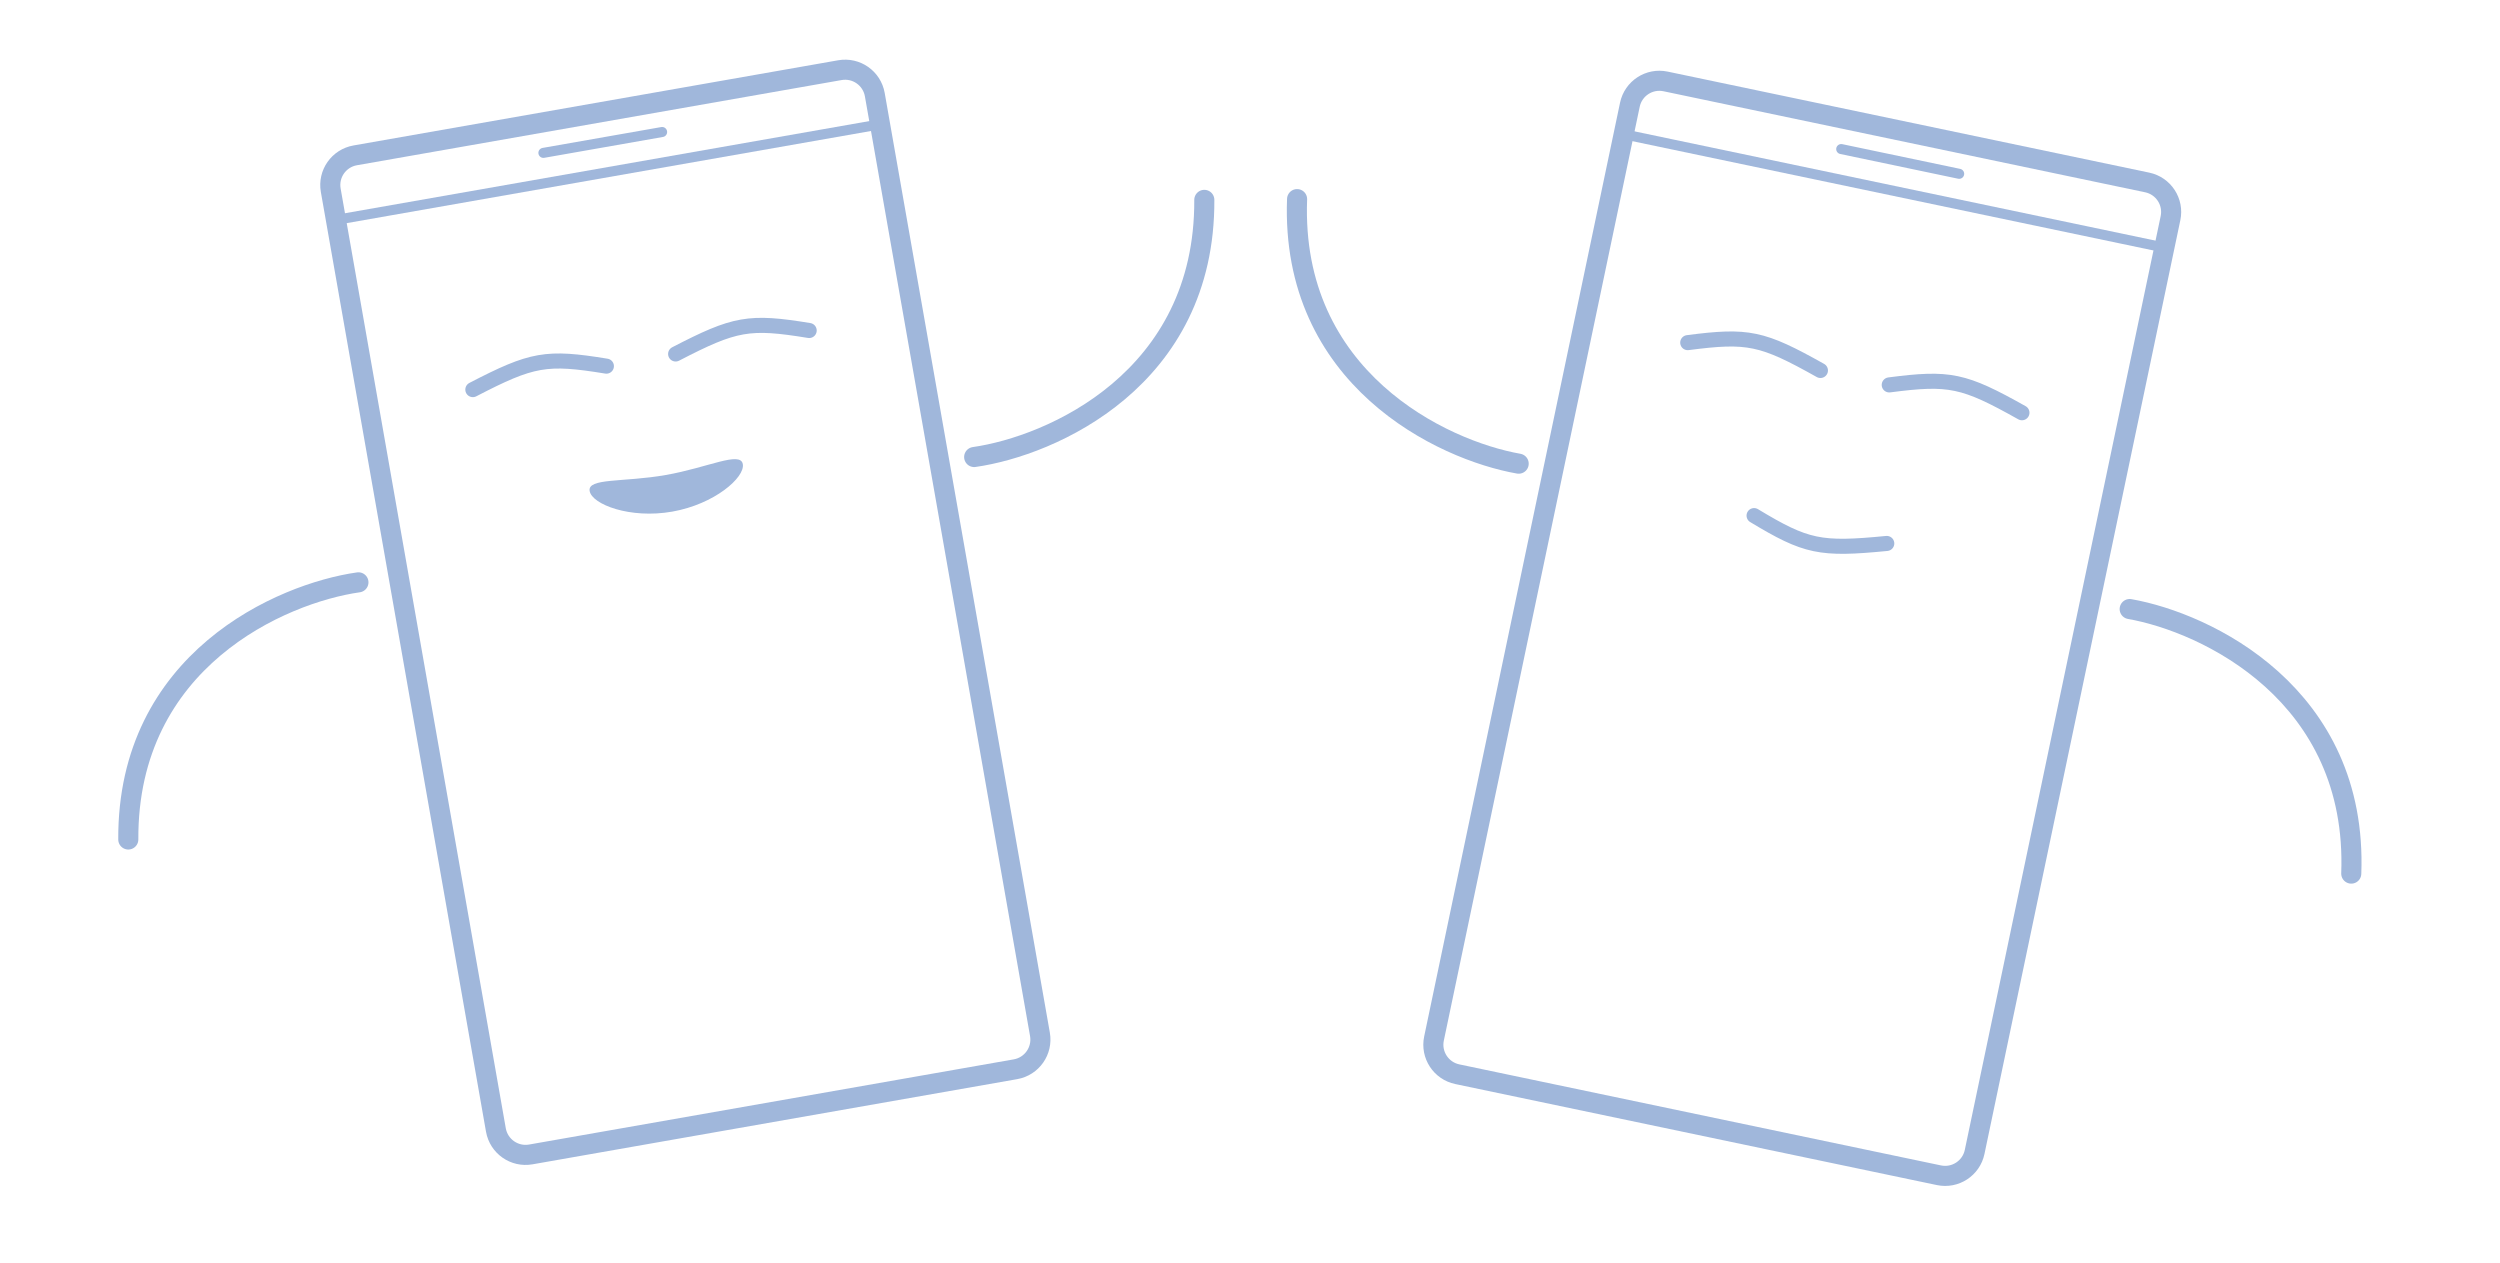
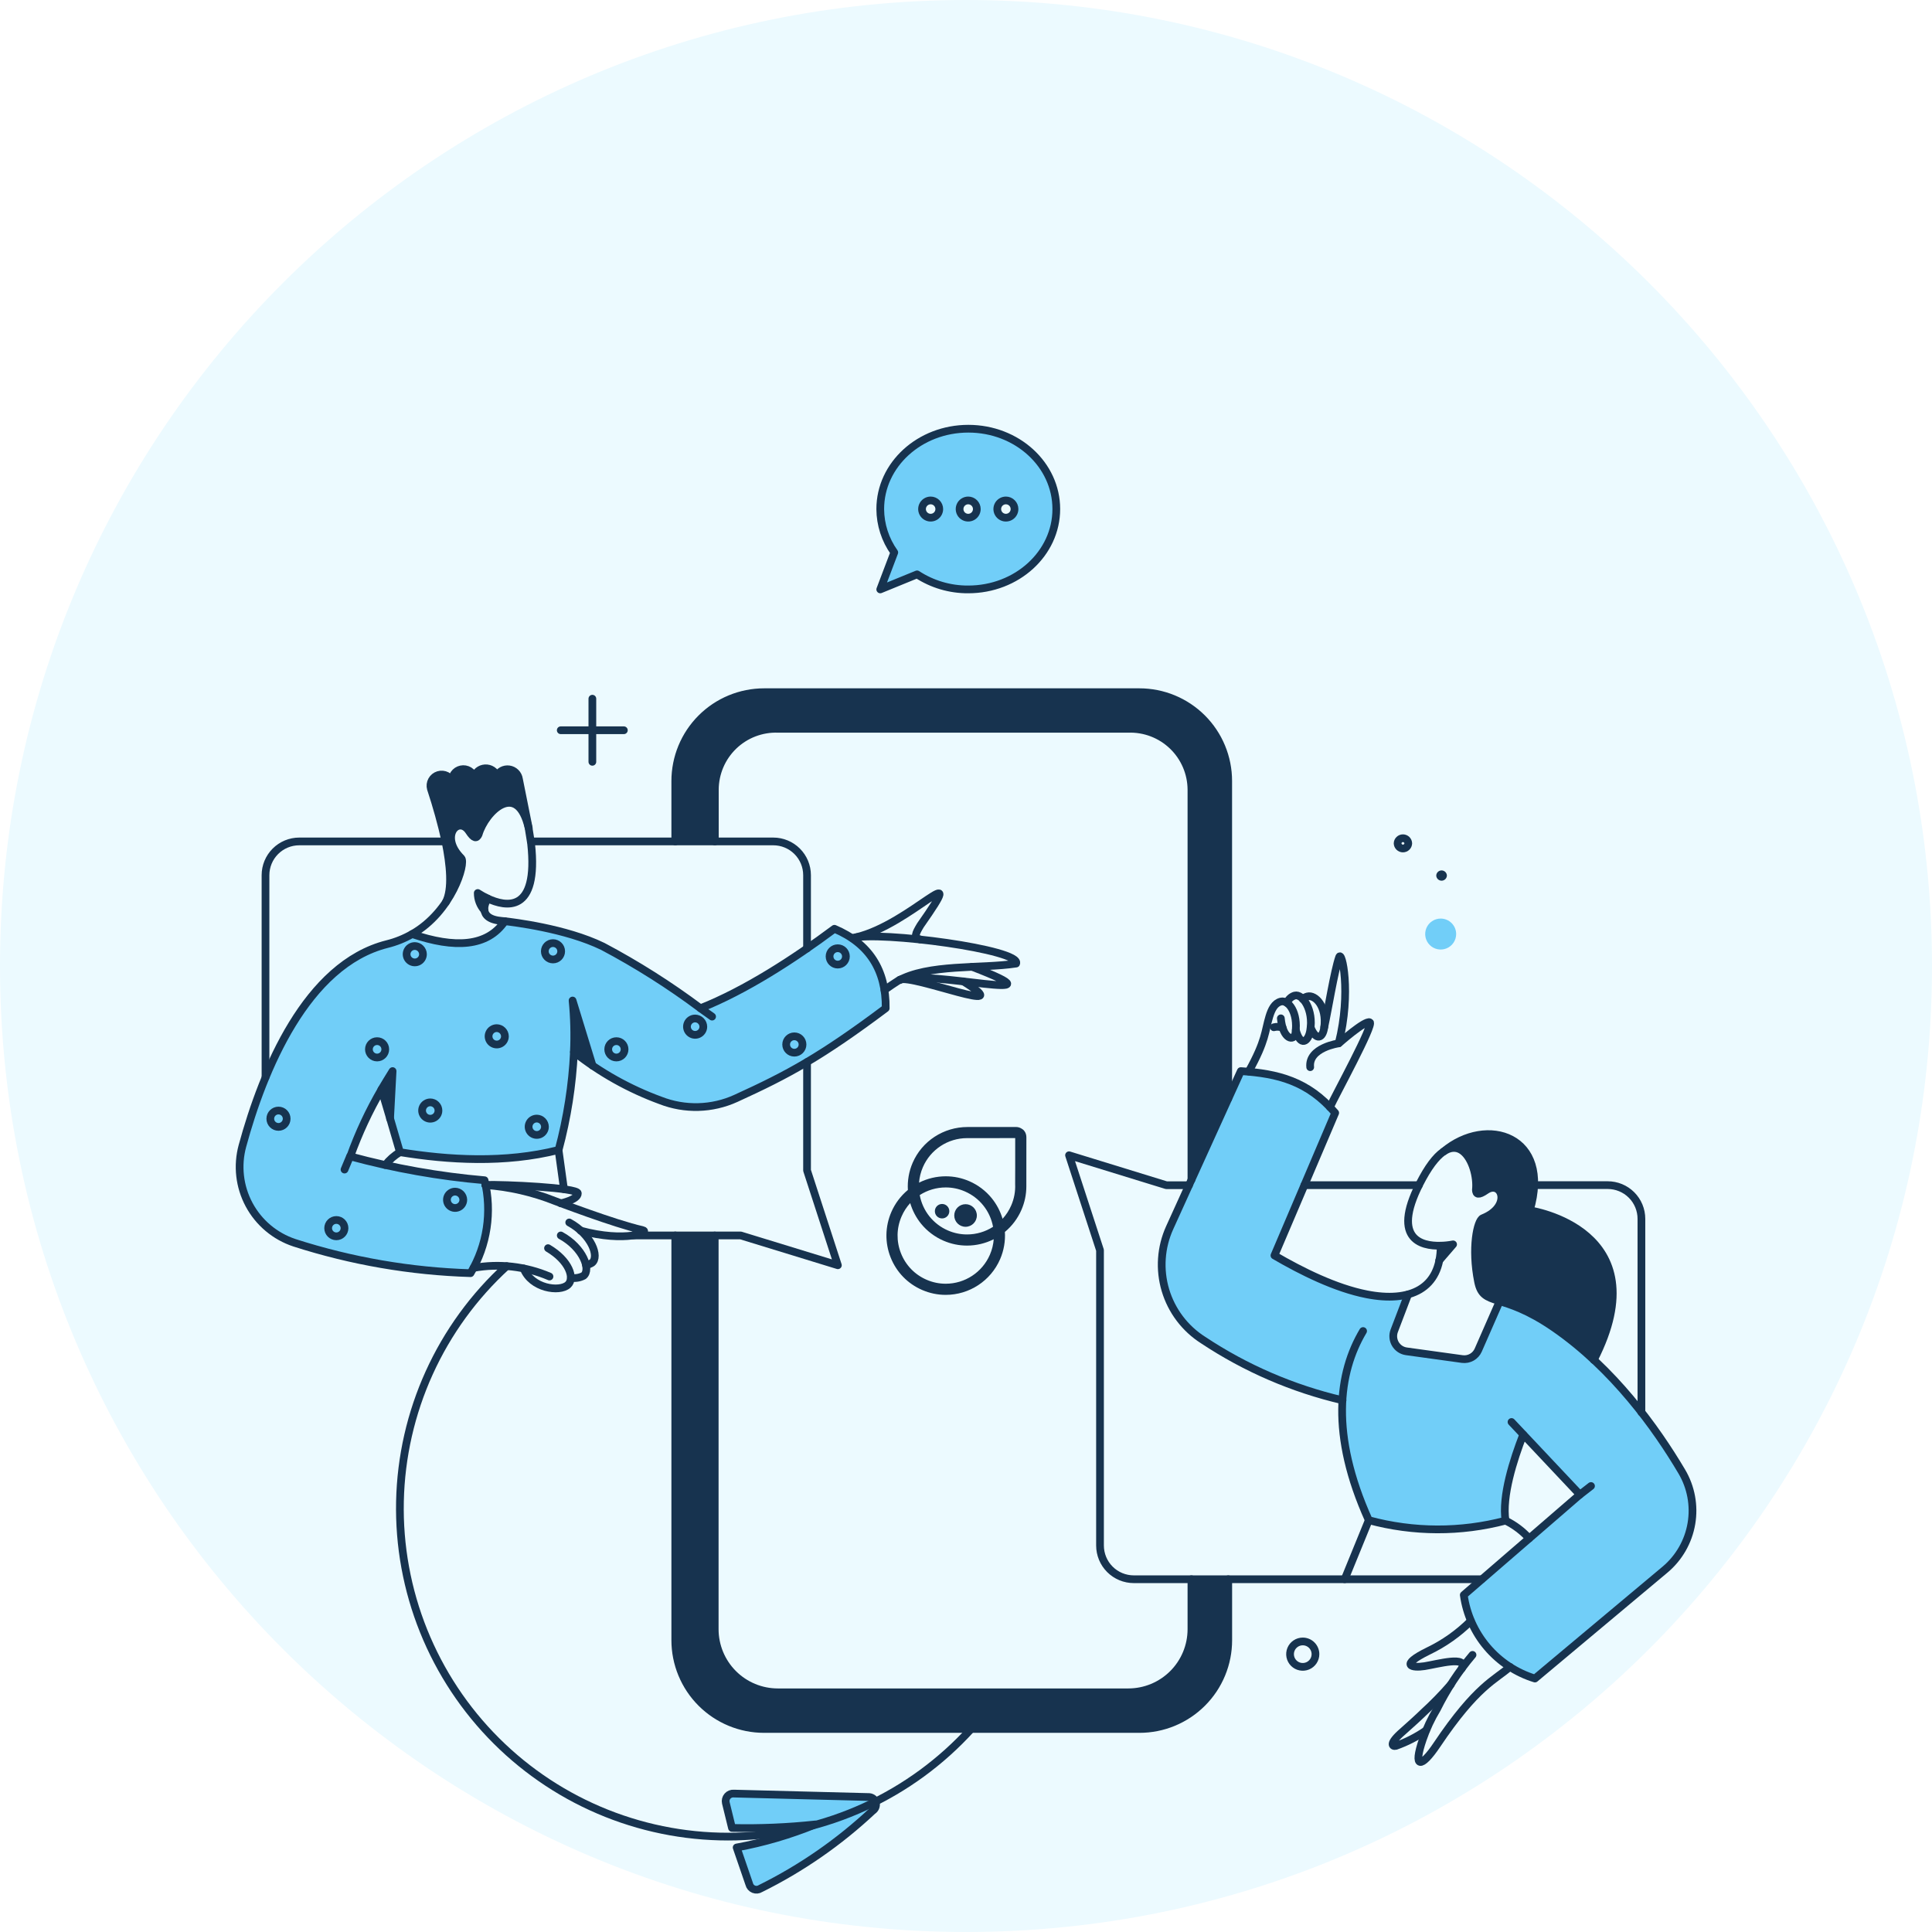
- <svg xmlns="http://www.w3.org/2000/svg" width="406" height="205" viewBox="0 0 406 205" fill="none">
-   <path d="M158.205 74.22C170.726 72.434 195.729 61.581 195.58 32.46" stroke="#A0B7DB" stroke-width="3.262" stroke-linecap="round" />
-   <rect x="52.865" y="26.076" width="89.709" height="164.738" rx="4.893" transform="rotate(-9.96779 52.8646 26.0761)" stroke="#A0B7DB" stroke-width="3.262" />
-   <line x1="53.755" y1="35.857" x2="142.913" y2="20.188" stroke="#A0B7DB" stroke-width="1.631" />
-   <line x1="88.25" y1="24.826" x2="107.527" y2="21.438" stroke="#A0B7DB" stroke-width="1.631" stroke-linecap="round" />
-   <path d="M76.79 63.273C86.456 58.262 88.706 57.867 98.478 59.462" stroke="#A0B7DB" stroke-width="2.447" stroke-linecap="round" />
-   <path d="M109.723 57.486C119.388 52.475 121.638 52.08 131.41 53.674" stroke="#A0B7DB" stroke-width="2.447" stroke-linecap="round" />
-   <path d="M120.633 75.374C121.012 77.532 116.036 81.882 109.168 83.089C102.299 84.296 96.138 81.903 95.759 79.745C95.38 77.587 101.254 78.348 108.122 77.141C114.991 75.934 120.254 73.216 120.633 75.374Z" fill="#A0B7DB" />
-   <path d="M58.209 94.572C45.689 96.358 20.685 107.211 20.835 136.332" stroke="#A0B7DB" stroke-width="3.262" stroke-linecap="round" />
-   <path d="M246.633 75.3C234.177 73.104 209.543 61.437 210.647 32.337" stroke="#A0B7DB" stroke-width="3.262" stroke-linecap="round" />
-   <path d="M345.86 98.91C358.315 101.106 382.95 112.773 381.845 141.873" stroke="#A0B7DB" stroke-width="3.262" stroke-linecap="round" />
-   <rect x="-1.931" y="1.261" width="89.709" height="164.738" rx="4.893" transform="matrix(-0.9787 -0.205296 -0.205296 0.9787 351.864 29.0054)" stroke="#A0B7DB" stroke-width="3.262" />
-   <line y1="-0.816" x2="90.524" y2="-0.816" transform="matrix(-0.9787 -0.205296 -0.205296 0.9787 352.117 41.1797)" stroke="#A0B7DB" stroke-width="1.631" />
-   <line x1="0.816" y1="-0.816" x2="20.388" y2="-0.816" transform="matrix(-0.9787 -0.205295 -0.205295 0.9787 318.8 29.1924)" stroke="#A0B7DB" stroke-width="1.631" stroke-linecap="round" />
-   <path d="M328.363 67.029C318.867 61.704 316.631 61.235 306.812 62.509" stroke="#A0B7DB" stroke-width="2.447" stroke-linecap="round" />
-   <path d="M306.411 88.256C295.576 89.316 293.34 88.847 284.861 83.735" stroke="#A0B7DB" stroke-width="2.447" stroke-linecap="round" />
-   <path d="M295.638 60.164C286.142 54.839 283.906 54.37 274.088 55.644" stroke="#A0B7DB" stroke-width="2.447" stroke-linecap="round" />
+ <svg xmlns="http://www.w3.org/2000/svg" width="300" height="300" viewBox="0 0 300 300" fill="none">
+   <path d="M300 150C300 232.843 232.843 300 150 300C67.157 300 0 232.843 0 150C0 67.157 67.157 0 150 0C232.843 0 300 67.157 300 150Z" fill="#ECFAFF" />
+   <path d="M260.98 228.548C254.988 218.426 244.055 205.13 232.713 202.096L229.537 209.673C229.329 210.14 228.977 210.527 228.532 210.776C228.085 211.026 227.571 211.125 227.064 211.057L218.376 209.832C218.025 209.782 217.69 209.654 217.395 209.457C217.1 209.26 216.855 209 216.673 208.695C216.493 208.391 216.383 208.049 216.352 207.696C216.32 207.344 216.369 206.988 216.493 206.656L218.376 201.075C212.335 202.608 203.289 198.102 197.89 194.95L207.328 172.837C205.517 170.739 203.264 169.068 200.73 167.946C198.196 166.824 195.444 166.278 192.674 166.349L181.626 190.646C180.245 193.691 180.01 197.134 180.965 200.338C181.919 203.543 183.999 206.296 186.821 208.091C193.453 212.419 200.77 215.595 208.462 217.483C208.322 223.913 209.722 230.283 212.545 236.062C219.496 237.943 226.817 237.967 233.779 236.13C233.354 232.026 235.184 226.764 236.661 222.905L245.327 232.092L227.297 247.677C227.894 253.74 232.72 258.901 238.323 260.653L258.382 243.752C260.541 241.933 261.987 239.408 262.462 236.625C262.937 233.842 262.413 230.981 260.98 228.548Z" fill="#71CEF8" />
+   <path d="M64 145.038C62.779 145.739 61.465 146.266 60.098 146.603C47.598 149.757 40.86 166.113 37.645 177.933C36.809 180.998 37.181 184.266 38.684 187.064C40.186 189.863 42.705 191.98 45.721 192.977C54.569 195.823 63.773 197.413 73.064 197.696C75.652 193.358 76.434 188.176 75.241 183.267C68.195 182.657 61.218 181.419 54.393 179.566C55.686 175.96 57.308 172.481 59.237 169.171C60.935 174.889 60.285 172.686 62.102 178.908C69.589 180.133 78.414 180.678 86.74 178.568C88.076 173.594 88.875 168.49 89.122 163.345C93.175 166.558 97.716 169.101 102.573 170.877C104.443 171.608 106.44 171.956 108.447 171.901C110.454 171.847 112.429 171.391 114.256 170.56C122.451 166.827 127.573 164.026 137.532 156.562C137.6 150.641 134.969 146.512 129.57 144.221C123.217 148.963 115.686 153.817 108.766 156.562C103.971 152.977 98.905 149.768 93.613 146.966C87.784 144.126 79.594 143.2 78.391 143.042C74.666 147.411 71.138 147.133 64 145.038Z" fill="#71CEF8" />
+   <path d="M70.67 185.034C70.418 185.034 70.173 185.108 69.964 185.248C69.755 185.388 69.592 185.586 69.496 185.819C69.4 186.05 69.375 186.306 69.424 186.553C69.473 186.799 69.594 187.026 69.771 187.202C69.949 187.38 70.175 187.501 70.422 187.551C70.668 187.6 70.924 187.575 71.156 187.478C71.388 187.382 71.586 187.219 71.726 187.01C71.865 186.801 71.94 186.555 71.94 186.305C71.935 185.969 71.799 185.649 71.562 185.411C71.325 185.175 71.005 185.039 70.67 185.034Z" fill="#71CEF8" />
+   <path d="M52.226 191.977C52.927 191.977 53.496 191.409 53.496 190.707C53.496 190.005 52.927 189.437 52.226 189.437C51.524 189.437 50.955 190.005 50.955 190.707C50.955 191.409 51.524 191.977 52.226 191.977Z" fill="#71CEF8" />
+   <path d="M43.242 174.985C43.944 174.985 44.513 174.416 44.513 173.715C44.513 173.013 43.944 172.444 43.242 172.444C42.541 172.444 41.972 173.013 41.972 173.715C41.972 174.416 42.541 174.985 43.242 174.985Z" fill="#71CEF8" />
+   <path d="M58.555 164.209C59.257 164.209 59.826 163.64 59.826 162.938C59.826 162.237 59.257 161.668 58.555 161.668C57.854 161.668 57.285 162.237 57.285 162.938C57.285 163.64 57.854 164.209 58.555 164.209Z" fill="#71CEF8" />
+   <path d="M64.408 146.899C64.157 146.899 63.911 146.974 63.703 147.113C63.494 147.253 63.331 147.452 63.235 147.684C63.138 147.916 63.113 148.171 63.162 148.418C63.211 148.664 63.332 148.89 63.51 149.068C63.688 149.246 63.914 149.367 64.16 149.416C64.407 149.465 64.662 149.44 64.895 149.344C65.127 149.247 65.325 149.085 65.465 148.876C65.604 148.667 65.679 148.421 65.679 148.17C65.674 147.835 65.538 147.514 65.301 147.277C65.064 147.04 64.744 146.905 64.408 146.899Z" fill="#71CEF8" />
+   <path d="M77.135 159.649C76.883 159.649 76.638 159.723 76.429 159.863C76.22 160.003 76.057 160.201 75.961 160.433C75.865 160.665 75.84 160.921 75.889 161.167C75.938 161.414 76.059 161.64 76.236 161.818C76.414 161.995 76.64 162.116 76.887 162.165C77.133 162.214 77.389 162.189 77.621 162.093C77.853 161.997 78.051 161.834 78.191 161.625C78.331 161.416 78.405 161.171 78.405 160.919C78.4 160.584 78.264 160.264 78.027 160.027C77.79 159.79 77.47 159.654 77.135 159.649Z" fill="#71CEF8" />
+   <path d="M66.813 171.174C66.561 171.174 66.316 171.249 66.107 171.388C65.898 171.528 65.735 171.726 65.639 171.959C65.543 172.191 65.518 172.446 65.567 172.693C65.616 172.939 65.737 173.165 65.914 173.343C66.092 173.521 66.318 173.642 66.565 173.691C66.811 173.74 67.067 173.715 67.299 173.618C67.531 173.522 67.729 173.359 67.869 173.151C68.009 172.942 68.083 172.696 68.083 172.445C68.083 172.278 68.051 172.112 67.987 171.958C67.923 171.804 67.83 171.664 67.712 171.546C67.594 171.428 67.454 171.334 67.299 171.27C67.145 171.207 66.98 171.174 66.813 171.174Z" fill="#71CEF8" />
+   <path d="M95.714 164.209C96.415 164.209 96.984 163.64 96.984 162.938C96.984 162.237 96.415 161.668 95.714 161.668C95.012 161.668 94.443 162.237 94.443 162.938C94.443 163.64 95.012 164.209 95.714 164.209Z" fill="#71CEF8" />
+   <path d="M107.941 158.149C107.69 158.149 107.444 158.224 107.236 158.363C107.027 158.503 106.864 158.702 106.768 158.934C106.671 159.166 106.646 159.421 106.695 159.668C106.744 159.914 106.865 160.14 107.043 160.318C107.221 160.496 107.447 160.617 107.693 160.666C107.94 160.715 108.195 160.69 108.428 160.594C108.66 160.497 108.858 160.335 108.998 160.126C109.137 159.917 109.212 159.671 109.212 159.42C109.206 159.085 109.071 158.764 108.834 158.527C108.597 158.29 108.277 158.155 107.941 158.149Z" fill="#71CEF8" />
+   <path d="M123.345 163.461C124.047 163.461 124.616 162.892 124.616 162.191C124.616 161.489 124.047 160.92 123.345 160.92C122.644 160.92 122.075 161.489 122.075 162.191C122.075 162.892 122.644 163.461 123.345 163.461Z" fill="#71CEF8" />
+   <path d="M130.083 149.782C130.785 149.782 131.354 149.213 131.354 148.512C131.354 147.81 130.785 147.241 130.083 147.241C129.381 147.241 128.813 147.81 128.813 148.512C128.813 149.213 129.381 149.782 130.083 149.782Z" fill="#71CEF8" />
+   <path d="M83.351 173.691C83.1 173.691 82.854 173.766 82.645 173.905C82.436 174.045 82.273 174.244 82.177 174.476C82.081 174.708 82.056 174.963 82.105 175.21C82.154 175.456 82.275 175.682 82.453 175.86C82.63 176.038 82.857 176.159 83.103 176.208C83.35 176.257 83.605 176.232 83.837 176.136C84.069 176.039 84.268 175.877 84.407 175.668C84.547 175.459 84.621 175.213 84.621 174.962C84.616 174.627 84.481 174.306 84.243 174.069C84.006 173.832 83.686 173.697 83.351 173.691Z" fill="#71CEF8" />
+   <path d="M85.869 148.987C86.571 148.987 87.139 148.418 87.139 147.716C87.139 147.015 86.571 146.446 85.869 146.446C85.167 146.446 84.599 147.015 84.599 147.716C84.599 148.418 85.167 148.987 85.869 148.987Z" fill="#71CEF8" />
+   <path fill-rule="evenodd" clip-rule="evenodd" d="M136.685 91.524L138.862 85.785C137.458 83.818 136.697 81.464 136.685 79.047C136.685 72.151 142.81 66.57 150.364 66.57C157.919 66.57 164.021 72.151 164.021 79.047C164.021 85.944 157.896 91.524 150.342 91.524C147.523 91.54 144.762 90.727 142.401 89.188L136.685 91.524ZM145.624 79.79C145.771 79.57 145.85 79.312 145.85 79.047C145.849 78.692 145.707 78.351 145.456 78.1C145.204 77.849 144.863 77.708 144.508 77.709C144.243 77.709 143.985 77.788 143.765 77.936C143.545 78.083 143.374 78.293 143.274 78.537C143.173 78.782 143.147 79.051 143.199 79.31C143.251 79.57 143.379 79.808 143.566 79.995C143.753 80.182 143.992 80.309 144.251 80.36C144.511 80.412 144.78 80.385 145.024 80.283C145.269 80.182 145.477 80.01 145.624 79.79ZM151.68 79.047C151.68 79.312 151.601 79.571 151.454 79.791C151.307 80.011 151.099 80.182 150.854 80.284C150.609 80.385 150.34 80.412 150.08 80.36C149.821 80.308 149.582 80.181 149.395 79.994C149.208 79.806 149.08 79.568 149.029 79.308C148.977 79.049 149.004 78.78 149.105 78.535C149.206 78.29 149.378 78.081 149.598 77.934C149.818 77.787 150.076 77.709 150.342 77.709C150.696 77.709 151.036 77.85 151.287 78.101C151.538 78.352 151.679 78.692 151.68 79.047ZM157.307 79.791C157.454 79.571 157.533 79.312 157.533 79.047C157.532 78.692 157.391 78.352 157.14 78.101C156.889 77.85 156.549 77.709 156.195 77.709C155.929 77.709 155.672 77.787 155.451 77.934C155.231 78.081 155.059 78.29 154.958 78.535C154.856 78.78 154.83 79.049 154.882 79.308C154.934 79.568 155.061 79.806 155.248 79.994C155.435 80.181 155.674 80.308 155.933 80.36C156.193 80.412 156.462 80.385 156.707 80.284C156.952 80.182 157.16 80.011 157.307 79.791Z" fill="#71CEF8" />
+   <path d="M226.112 145.039C226.112 145.515 225.971 145.98 225.707 146.375C225.442 146.77 225.067 147.079 224.627 147.261C224.188 147.443 223.704 147.49 223.238 147.398C222.771 147.305 222.343 147.076 222.007 146.739C221.67 146.403 221.441 145.975 221.349 145.508C221.256 145.042 221.303 144.558 221.485 144.119C221.667 143.679 221.976 143.304 222.371 143.04C222.766 142.775 223.232 142.634 223.707 142.634C224.344 142.635 224.956 142.888 225.407 143.339C225.857 143.79 226.112 144.401 226.112 145.039Z" fill="#71CEF8" />
+   <path d="M134.983 279.045L113.953 278.506C113.769 278.489 113.583 278.516 113.411 278.586C113.239 278.655 113.086 278.765 112.964 278.905C112.842 279.044 112.755 279.21 112.711 279.39C112.666 279.57 112.664 279.758 112.706 279.939L113.661 283.841C117.986 283.941 122.313 283.759 126.614 283.296C122.673 284.909 118.575 286.109 114.387 286.878L116.338 292.55C116.38 292.729 116.465 292.896 116.585 293.036C116.705 293.176 116.858 293.285 117.029 293.354C117.2 293.422 117.385 293.45 117.569 293.432C117.753 293.414 117.93 293.353 118.085 293.253C124.446 290.105 130.308 286.039 135.485 281.184C135.691 281.056 135.851 280.866 135.944 280.642C136.036 280.419 136.056 280.171 136.001 279.935C135.946 279.699 135.818 279.486 135.635 279.326C135.453 279.167 135.225 279.068 134.983 279.045Z" fill="#71CEF8" />
+   <path d="M176.929 107.495H118.672C116.86 107.494 115.066 107.851 113.392 108.544C111.718 109.237 110.197 110.253 108.916 111.534C107.635 112.815 106.62 114.336 105.927 116.01C105.234 117.684 104.878 119.478 104.879 121.289V130.658H111.001V122.627C111.008 121.358 111.269 120.104 111.769 118.939C112.269 117.773 112.997 116.72 113.911 115.84C114.825 114.961 115.906 114.274 117.09 113.819C118.274 113.365 119.537 113.152 120.804 113.194H175.205C176.472 113.154 177.734 113.368 178.917 113.823C180.101 114.278 181.18 114.966 182.093 115.845C183.007 116.724 183.735 117.777 184.235 118.941C184.735 120.106 184.997 121.359 185.006 122.627V183.198L190.722 170.63V121.289C190.724 119.478 190.367 117.684 189.674 116.01C188.982 114.336 187.966 112.815 186.684 111.534C185.403 110.253 183.882 109.237 182.209 108.544C180.535 107.851 178.741 107.495 176.929 107.495Z" fill="#17334F" />
+   <path d="M184.984 245.22V252.981C184.983 255.58 183.951 258.072 182.113 259.91C180.275 261.748 177.783 262.78 175.184 262.781H120.782C118.183 262.78 115.69 261.748 113.852 259.91C112.015 258.072 110.982 255.58 110.981 252.981V191.848H104.856V254.687C104.856 256.498 105.212 258.292 105.906 259.965C106.599 261.639 107.615 263.159 108.896 264.439C110.177 265.72 111.697 266.735 113.371 267.427C115.044 268.12 116.838 268.477 118.649 268.475H176.929C178.741 268.477 180.535 268.12 182.209 267.427C183.882 266.735 185.403 265.719 186.684 264.437C187.966 263.156 188.982 261.635 189.674 259.962C190.367 258.288 190.724 256.494 190.722 254.682V245.222L184.984 245.22Z" fill="#17334F" />
+   <path d="M225.635 193.225L223.48 195.743C223.64 194.99 223.715 194.222 223.707 193.452C224.355 193.428 225 193.352 225.635 193.225Z" fill="#17334F" />
+   <path d="M75.229 141.364C74.555 140.627 74.182 139.664 74.186 138.665C74.681 138.986 75.198 139.273 75.733 139.523C75.378 140.069 75.202 140.713 75.229 141.364Z" fill="#17334F" />
+   <path d="M60.96 166.321L60.569 173.694L59.231 169.111C59.734 168.249 60.302 167.345 60.96 166.321Z" fill="#17334F" />
+   <path d="M89.113 163.349C89.239 160.686 89.17 158.017 88.909 155.363L92.013 165.481C91.087 164.846 90.111 164.143 89.113 163.349Z" fill="#17334F" />
+   <path d="M80.628 121.018C80.591 120.635 80.428 120.275 80.163 119.996C79.898 119.716 79.548 119.533 79.167 119.476C78.786 119.419 78.398 119.49 78.062 119.679C77.727 119.868 77.464 120.164 77.316 120.519H77.089C76.973 120.15 76.737 119.831 76.418 119.612C76.1 119.393 75.717 119.286 75.331 119.31C74.945 119.333 74.579 119.485 74.289 119.741C73.999 119.996 73.803 120.342 73.732 120.722H73.641C73.529 120.289 73.255 119.917 72.875 119.682C72.495 119.448 72.039 119.369 71.603 119.463C71.166 119.556 70.783 119.815 70.532 120.185C70.282 120.555 70.185 121.008 70.261 121.448C70.134 121.056 69.872 120.723 69.521 120.508C69.171 120.292 68.755 120.208 68.349 120.271C67.942 120.333 67.571 120.539 67.302 120.85C67.033 121.161 66.884 121.558 66.881 121.969C66.879 122.138 66.902 122.306 66.949 122.469C67.842 125.159 68.599 127.892 69.217 130.658C69.966 134.288 70.352 138.19 69.217 140.21C71.463 136.921 72.03 133.609 71.667 133.246C68.174 129.799 71.259 126.576 72.87 129.049C73.641 130.228 74.095 130.228 74.344 129.549C75.388 126.009 80.356 121.11 82.105 128.572L80.628 121.018Z" fill="#17334F" />
+   <path d="M224.675 135.956C224.667 136.17 224.576 136.373 224.422 136.521C224.268 136.67 224.061 136.753 223.848 136.753C223.633 136.753 223.426 136.67 223.272 136.521C223.118 136.373 223.027 136.17 223.019 135.956C223.027 135.742 223.118 135.539 223.272 135.39C223.426 135.242 223.633 135.159 223.848 135.159C224.061 135.159 224.268 135.242 224.422 135.39C224.576 135.539 224.667 135.742 224.675 135.956Z" fill="#17334F" />
+   <path d="M237.568 187.939C237.958 186.665 238.188 185.345 238.249 184.014C238.521 175.775 230.15 173.873 224.297 178.706C227.495 176.664 229.333 181.655 229.015 184.717C229.015 185.257 229.199 185.761 230.581 184.837C233.008 183.158 234.619 187.31 230.082 189.17C229.219 189.51 228.291 193.775 229.356 199.038C229.764 201.124 230.739 201.426 232.713 202.055C238.141 203.639 243.564 207.462 247.482 211.175C257.849 190.888 237.545 187.939 237.568 187.939Z" fill="#17334F" />
+   <path d="M218.675 130.956C218.667 131.17 218.576 131.373 218.422 131.521C218.268 131.67 218.061 131.753 217.848 131.753C217.633 131.753 217.426 131.67 217.272 131.521C217.118 131.373 217.027 131.17 217.019 130.956C217.027 130.742 217.118 130.539 217.272 130.39C217.426 130.242 217.633 130.159 217.848 130.159C218.061 130.159 218.268 130.242 218.422 130.39C218.576 130.539 218.667 130.742 218.675 130.956Z" stroke="#17334F" stroke-width="1.2" />
+   <path d="M212.545 236.055L208.802 245.22" stroke="#17334F" stroke-width="1.2" stroke-linecap="round" stroke-linejoin="round" />
+   <path d="M111.001 130.658V122.605C111.007 121.337 111.268 120.082 111.767 118.916C112.267 117.749 112.995 116.695 113.909 115.815C114.823 114.935 115.904 114.247 117.088 113.792C118.273 113.338 119.536 113.125 120.804 113.167H175.205C176.472 113.127 177.735 113.341 178.919 113.797C180.102 114.252 181.182 114.94 182.096 115.82C183.009 116.699 183.736 117.753 184.237 118.918C184.737 120.084 184.998 121.337 185.006 122.605V183.199" stroke="#17334F" stroke-width="1.2" stroke-linecap="round" stroke-linejoin="round" />
+   <path d="M190.715 170.606V121.265C190.714 119.454 190.357 117.66 189.663 115.987C188.968 114.313 187.951 112.793 186.67 111.514C185.388 110.234 183.865 109.219 182.191 108.527C180.517 107.836 178.723 107.481 176.911 107.483H118.649C116.837 107.483 115.042 107.841 113.368 108.535C111.694 109.229 110.174 110.246 108.893 111.528C107.612 112.81 106.596 114.332 105.903 116.006C105.211 117.681 104.855 119.476 104.856 121.288V130.656" stroke="#17334F" stroke-width="1.2" stroke-linecap="round" stroke-linejoin="round" />
+   <path fill-rule="evenodd" clip-rule="evenodd" d="M158.904 175.448C158.829 175.381 158.384 175 157.785 175C157.343 175 151.917 175.002 150.545 175.002L150.232 175.002C146.518 175.002 143.176 177.181 141.717 180.553C141.142 181.882 140.887 183.338 140.976 184.775C139.867 185.694 138.98 186.877 138.405 188.206C137.429 190.462 137.389 192.964 138.294 195.249C139.199 197.535 140.94 199.332 143.197 200.308C144.361 200.812 145.589 201.067 146.848 201.067C150.522 201.067 153.84 198.888 155.299 195.517C155.874 194.187 156.129 192.731 156.04 191.294C157.148 190.375 158.035 189.193 158.611 187.863C159.111 186.708 159.366 185.489 159.37 184.24L159.37 183.768L159.37 183.743C159.372 182.129 159.376 177.115 159.376 176.605C159.376 175.893 158.983 175.517 158.904 175.448ZM154.306 192.427C154.244 193.252 154.045 194.058 153.711 194.83C152.526 197.568 149.832 199.337 146.848 199.337C145.827 199.337 144.829 199.13 143.884 198.721C142.051 197.928 140.638 196.469 139.903 194.613C139.168 192.756 139.2 190.725 139.993 188.893C140.326 188.122 140.777 187.425 141.337 186.814C141.684 187.984 142.264 189.086 143.032 190.029C143.956 191.162 145.158 192.071 146.508 192.655C147.672 193.159 148.9 193.414 150.158 193.414C151.598 193.414 153.02 193.074 154.306 192.427ZM150.159 191.684C149.138 191.684 148.141 191.477 147.195 191.068C144.896 190.072 143.271 188.028 142.815 185.571C144.025 184.795 145.418 184.385 146.856 184.385C147.878 184.385 148.875 184.593 149.82 185.002C152.12 185.997 153.745 188.042 154.201 190.498C152.99 191.275 151.598 191.684 150.159 191.684ZM142.709 183.643C142.771 182.817 142.971 182.011 143.304 181.24C144.489 178.502 147.183 176.727 150.168 176.727L150.222 176.726C150.261 176.726 150.302 176.726 150.338 176.727H150.608H151.317C151.317 176.727 152.15 176.727 152.633 176.727C157.463 176.72 157.64 176.721 157.64 176.721V178.307V181.222C157.64 182.143 157.64 183 157.631 183.861C157.685 185.003 157.481 186.119 157.023 187.176C156.689 187.948 156.238 188.645 155.678 189.255C155.332 188.086 154.752 186.984 153.983 186.041C153.06 184.907 151.858 183.999 150.507 183.414C149.343 182.911 148.115 182.655 146.857 182.655C145.418 182.655 143.995 182.995 142.709 183.643ZM146.287 189.196C146.907 189.196 147.409 188.694 147.409 188.074C147.409 187.454 146.907 186.952 146.287 186.952C145.667 186.952 145.165 187.454 145.165 188.074C145.165 188.694 145.667 189.196 146.287 189.196ZM151.685 188.741C151.685 189.71 150.9 190.495 149.931 190.495C148.962 190.495 148.176 189.71 148.176 188.741C148.176 187.772 148.962 186.986 149.931 186.986C150.9 186.986 151.685 187.772 151.685 188.741Z" fill="#17334F" />
+   <path d="M220.327 184.036H202.541" stroke="#17334F" stroke-width="1.2" stroke-linecap="round" stroke-linejoin="round" />
+   <path d="M238.226 184.026H249.637C250.325 184.025 251.005 184.16 251.641 184.422C252.277 184.684 252.854 185.069 253.341 185.555C253.828 186.04 254.214 186.617 254.478 187.252C254.741 187.887 254.878 188.568 254.878 189.256V219.315" stroke="#17334F" stroke-width="1.2" stroke-linecap="round" stroke-linejoin="round" />
+   <path d="M184.626 184.037H181.104L166 179.387L170.809 194.133V239.982C170.81 241.372 171.362 242.705 172.345 243.687C173.327 244.67 174.66 245.221 176.05 245.223H230.082" stroke="#17334F" stroke-width="1.2" stroke-linecap="round" stroke-linejoin="round" />
+   <path d="M125.319 147.284V135.897C125.318 134.508 124.766 133.175 123.783 132.192C122.801 131.21 121.468 130.657 120.078 130.657H82.444" stroke="#17334F" stroke-width="1.2" stroke-linecap="round" stroke-linejoin="round" />
+   <path d="M185.006 245.22V252.981C185.005 255.58 183.973 258.072 182.134 259.91C180.297 261.748 177.805 262.78 175.206 262.781H120.782C118.183 262.78 115.69 261.748 113.853 259.91C112.015 258.072 110.982 255.58 110.981 252.981V191.848" stroke="#17334F" stroke-width="1.2" stroke-linecap="round" stroke-linejoin="round" />
+   <path d="M104.856 191.841V254.68C104.855 256.491 105.211 258.286 105.904 259.96C106.596 261.634 107.612 263.155 108.893 264.436C110.174 265.717 111.695 266.733 113.369 267.427C115.043 268.119 116.837 268.477 118.649 268.475H176.929C178.741 268.477 180.535 268.119 182.209 267.427C183.882 266.734 185.403 265.718 186.684 264.437C187.966 263.156 188.982 261.635 189.674 259.962C190.367 258.288 190.724 256.494 190.722 254.682V245.222" stroke="#17334F" stroke-width="1.2" stroke-linecap="round" stroke-linejoin="round" />
+   <path d="M69.172 130.657H46.464C45.074 130.658 43.743 131.211 42.761 132.194C41.779 133.176 41.227 134.508 41.227 135.897V167.299" stroke="#17334F" stroke-width="1.2" stroke-linecap="round" stroke-linejoin="round" />
+   <path d="M98.324 191.84H115.019L130.106 196.468L125.319 181.745V164.912" stroke="#17334F" stroke-width="1.2" stroke-linecap="round" stroke-linejoin="round" />
+   <path d="M150.795 268.475C146.163 273.579 140.544 277.691 134.277 280.56C128.01 283.431 121.226 284.999 114.335 285.173C107.444 285.346 100.59 284.119 94.187 281.567C87.784 279.015 81.966 275.191 77.083 270.325C72.201 265.46 68.356 259.653 65.782 253.259C63.207 246.865 61.957 240.016 62.106 233.124C62.255 226.233 63.8 219.444 66.649 213.167C69.497 206.89 73.589 201.256 78.678 196.606" stroke="#17334F" stroke-width="1.2" stroke-linecap="round" stroke-linejoin="round" />
+   <path d="M134.983 279.045L113.953 278.506C113.769 278.489 113.583 278.516 113.411 278.586C113.239 278.655 113.086 278.765 112.964 278.905C112.842 279.044 112.755 279.21 112.711 279.39C112.666 279.57 112.664 279.758 112.706 279.939L113.661 283.841C117.986 283.941 122.313 283.759 126.614 283.296C122.673 284.909 118.575 286.109 114.387 286.878L116.338 292.55C116.38 292.729 116.465 292.896 116.585 293.036C116.705 293.176 116.858 293.285 117.029 293.354C117.2 293.422 117.385 293.45 117.569 293.432C117.753 293.414 117.93 293.353 118.085 293.253C124.446 290.105 130.308 286.039 135.485 281.184C135.691 281.056 135.851 280.866 135.944 280.642C136.036 280.419 136.056 280.171 136.001 279.935C135.946 279.699 135.818 279.486 135.635 279.326C135.453 279.167 135.225 279.068 134.983 279.045Z" stroke="#17334F" stroke-width="1.2" stroke-linecap="round" stroke-linejoin="round" />
+   <path d="M223.707 193.429C224.354 193.417 225 193.348 225.635 193.225L223.48 195.721" stroke="#17334F" stroke-width="1.2" stroke-linecap="round" stroke-linejoin="round" />
+   <path d="M208.462 217.431C200.749 215.631 193.42 212.465 186.821 208.085C183.999 206.29 181.92 203.537 180.965 200.332C180.011 197.127 180.245 193.685 181.626 190.639L192.672 166.321C198.42 166.709 203.072 167.832 207.328 172.808L197.895 194.949C202.137 197.422 207.378 200.033 212.233 200.984C218.89 202.286 223.712 200.205 223.712 193.429C220.694 193.52 215.703 192.409 220.921 182.903C226.139 173.398 229.61 180.754 229.179 184.763C229.202 185.467 229.565 185.648 230.744 184.831C233.172 183.151 234.794 187.339 230.245 189.164C229.386 189.511 228.454 193.771 229.519 199.033C230.332 203.026 233.129 200.505 241.361 206.197C250.506 212.525 257.114 221.685 261.144 228.496C262.585 230.928 263.116 233.794 262.642 236.582C262.168 239.369 260.721 241.899 258.557 243.718L238.344 260.642C235.459 259.754 232.886 258.062 230.931 255.763C228.974 253.465 227.713 250.655 227.296 247.666L245.325 232.08L234.708 220.807" stroke="#17334F" stroke-width="1.2" stroke-linecap="round" stroke-linejoin="round" />
+   <path d="M75.229 141.364C74.555 140.627 74.182 139.664 74.186 138.665C74.681 138.986 75.198 139.273 75.733 139.523" stroke="#17334F" stroke-width="1.2" stroke-linecap="round" stroke-linejoin="round" />
+   <path d="M74.322 129.545C75.365 126.006 80.356 121.105 82.083 128.569L82.468 130.974C83.671 141.959 78.453 140.797 75.731 139.526C75.731 139.526 73.827 142.341 77.313 142.925C77.871 143.018 78.251 143.026 78.387 143.044C75.665 147.037 70.626 147.286 64.004 145.04C70.162 141.551 72.378 134.016 71.627 133.266C68.164 129.813 71.216 126.598 72.829 129.069C73.599 130.25 74.009 130.226 74.304 129.591L74.322 129.545Z" stroke="#17334F" stroke-width="1.2" stroke-linecap="round" stroke-linejoin="round" />
+   <path d="M59.225 169.172C59.747 168.287 60.325 167.339 60.96 166.318L60.569 173.714" stroke="#17334F" stroke-width="1.2" stroke-linecap="round" stroke-linejoin="round" />
+   <path d="M89.113 163.347C89.239 160.684 89.17 158.015 88.909 155.361L92.013 165.479" stroke="#17334F" stroke-width="1.2" stroke-linecap="round" stroke-linejoin="round" />
+   <path d="M64 145.038C62.779 145.739 61.465 146.266 60.098 146.603C47.598 149.757 40.86 166.113 37.645 177.933C36.809 180.998 37.181 184.266 38.684 187.064C40.186 189.863 42.705 191.98 45.721 192.977C54.569 195.823 63.773 197.413 73.064 197.696C75.652 193.358 76.434 188.176 75.241 183.267C68.195 182.657 61.218 181.419 54.393 179.566C55.686 175.96 57.308 172.481 59.237 169.171C60.935 174.889 60.285 172.686 62.102 178.908C69.589 180.133 78.414 180.678 86.74 178.568C88.076 173.594 88.875 168.49 89.122 163.345C93.175 166.558 97.716 169.101 102.573 170.877C104.443 171.608 106.44 171.956 108.447 171.901C110.454 171.847 112.429 171.391 114.256 170.56C122.451 166.827 127.573 164.026 137.532 156.562C137.6 150.641 134.969 146.512 129.57 144.221C123.217 148.963 115.686 153.817 108.766 156.562C103.971 152.977 98.905 149.768 93.613 146.966C87.784 144.126 79.594 143.2 78.391 143.042" stroke="#17334F" stroke-width="1.2" stroke-linecap="round" stroke-linejoin="round" />
+   <path d="M199.843 155.733C199.938 155.461 200.098 155.216 200.307 155.017C200.516 154.818 200.769 154.672 201.045 154.59C202.246 154.272 204.016 156.791 203.448 160.035C203.156 161.796 201.918 162.591 201.213 159.936" stroke="#17334F" stroke-width="1.2" stroke-linecap="round" stroke-linejoin="round" />
+   <path d="M202.292 155.135C202.492 154.936 202.743 154.795 203.017 154.726C204.222 154.417 206.057 156.246 205.626 159.536C205.402 161.244 204.375 161.661 203.518 159.549" stroke="#17334F" stroke-width="1.2" stroke-linecap="round" stroke-linejoin="round" />
+   <path d="M193.899 166.389C196.598 161.534 196.392 160.173 197.097 157.859C197.436 156.748 197.912 155.767 198.888 155.523C200.082 155.222 201.602 157.246 201.157 160.418C200.973 161.731 199.207 161.462 198.888 158.127" stroke="#17334F" stroke-width="1.2" stroke-linecap="round" stroke-linejoin="round" />
+   <path d="M206.511 171.922C207.373 170.039 213.387 159.055 212.704 158.741C211.958 158.397 207.895 162.008 207.895 162.008C207.895 162.008 203.131 162.666 203.448 165.71" stroke="#17334F" stroke-width="1.2" stroke-linecap="round" stroke-linejoin="round" />
+   <path d="M207.872 162.008C209.868 154.09 208.35 147.441 207.94 148.623C207.166 150.868 206.216 156.862 205.626 159.512" stroke="#17334F" stroke-width="1.2" stroke-linecap="round" stroke-linejoin="round" />
+   <path d="M197.801 159.513C198.253 159.391 198.734 159.42 199.169 159.595" stroke="#17334F" stroke-width="1.2" stroke-linecap="round" stroke-linejoin="round" />
+   <path d="M132.329 145.652C136.685 144.54 158.735 147.467 157.783 149.622C152.315 150.458 144.109 149.632 139.384 152.344C139.067 152.527 137.951 153.3 137.342 153.728" stroke="#17334F" stroke-width="1.2" stroke-linecap="round" stroke-linejoin="round" />
+   <path d="M132.941 145.538C141.426 143.541 150.818 132.425 142.923 143.677C142.175 144.925 141.812 145.628 142.878 145.878" stroke="#17334F" stroke-width="1.2" stroke-linecap="round" stroke-linejoin="round" />
+   <path d="M139.702 152.164C144.012 150.462 166.63 156.157 150.931 150.122" stroke="#17334F" stroke-width="1.2" stroke-linecap="round" stroke-linejoin="round" />
+   <path d="M139.724 152.141C141.515 151.186 158.667 158.111 149.593 152.39" stroke="#17334F" stroke-width="1.2" stroke-linecap="round" stroke-linejoin="round" />
+   <path d="M87.076 191.841C90.57 193.751 91.797 197.176 90.615 198.102C90.016 198.415 89.332 198.526 88.664 198.42" stroke="#17334F" stroke-width="1.2" stroke-linecap="round" stroke-linejoin="round" />
+   <path d="M88.39 189.822C91.883 191.733 93.105 195.149 91.929 196.084C91.647 196.265 91.33 196.388 90.999 196.442" stroke="#17334F" stroke-width="1.2" stroke-linecap="round" stroke-linejoin="round" />
+   <path d="M73.528 196.878C77.506 196.162 81.607 196.627 85.325 198.216" stroke="#17334F" stroke-width="1.2" stroke-linecap="round" stroke-linejoin="round" />
+   <path d="M85.098 193.813C88.41 195.764 89.29 198.505 88.183 199.508C86.885 200.681 82.534 200.075 81.309 196.967" stroke="#17334F" stroke-width="1.2" stroke-linecap="round" stroke-linejoin="round" />
+   <path d="M75.343 183.992C78.292 183.901 89.683 184.423 89.726 185.285C89.775 186.283 87.071 186.851 87.071 186.851" stroke="#17334F" stroke-width="1.2" stroke-linecap="round" stroke-linejoin="round" />
+   <path d="M75.366 184.014C79.07 184.281 82.712 185.116 86.164 186.486C86.164 186.486 95.516 190.068 99.752 191.001C101.161 191.31 97.125 192.975 90.157 191.092" stroke="#17334F" stroke-width="1.2" stroke-linecap="round" stroke-linejoin="round" />
+   <path d="M62.094 178.909C61.222 179.43 60.453 180.106 59.826 180.905" stroke="#17334F" stroke-width="1.2" stroke-linecap="round" stroke-linejoin="round" />
+   <path d="M86.731 178.569L87.571 184.649" stroke="#17334F" stroke-width="1.2" stroke-linecap="round" stroke-linejoin="round" />
+   <path d="M236.525 222.761C235.005 226.663 233.19 232.357 233.778 236.123C226.816 237.96 219.495 237.936 212.544 236.055C206.533 222.738 207.803 213.166 211.66 206.682" stroke="#17334F" stroke-width="1.2" stroke-linecap="round" stroke-linejoin="round" />
+   <path d="M224.173 178.806C230.872 173.173 240.965 176.405 237.545 187.945C237.545 187.945 257.843 190.894 247.482 211.176" stroke="#17334F" stroke-width="1.2" stroke-linecap="round" stroke-linejoin="round" />
+   <path d="M233.78 236.118C235.169 236.799 236.416 237.738 237.455 238.886" stroke="#17334F" stroke-width="1.2" stroke-linecap="round" stroke-linejoin="round" />
+   <path d="M232.849 202.095L229.537 209.649C229.331 210.116 228.977 210.504 228.532 210.754C228.085 211.003 227.571 211.101 227.065 211.033L218.376 209.831C218.025 209.781 217.69 209.653 217.395 209.456C217.101 209.259 216.855 208.998 216.673 208.694C216.493 208.39 216.383 208.048 216.352 207.695C216.32 207.342 216.369 206.987 216.493 206.655L218.648 201.006" stroke="#17334F" stroke-width="1.2" stroke-linecap="round" stroke-linejoin="round" />
+   <path d="M82.103 128.568L80.584 120.991C80.528 120.605 80.348 120.248 80.071 119.973C79.795 119.697 79.436 119.52 79.05 119.466C78.664 119.412 78.27 119.485 77.929 119.674C77.588 119.863 77.317 120.158 77.158 120.514C77.023 120.141 76.772 119.823 76.441 119.605C76.111 119.387 75.719 119.282 75.324 119.305C74.928 119.328 74.551 119.478 74.248 119.732C73.945 119.987 73.732 120.333 73.642 120.718C73.523 120.287 73.244 119.918 72.862 119.685C72.48 119.453 72.024 119.375 71.587 119.468C71.15 119.56 70.764 119.817 70.51 120.184C70.255 120.551 70.15 121.002 70.216 121.444C70.071 121.017 69.765 120.663 69.363 120.458C68.961 120.253 68.495 120.213 68.064 120.346C67.633 120.478 67.271 120.774 67.054 121.17C66.837 121.565 66.784 122.03 66.904 122.465C67.797 125.155 68.554 127.888 69.172 130.654C69.91 134.236 70.296 138.079 69.219 140.12" stroke="#17334F" stroke-width="1.2" stroke-linecap="round" stroke-linejoin="round" />
+   <path d="M145.85 79.046C145.85 79.311 145.771 79.569 145.624 79.789C145.478 80.009 145.269 80.181 145.024 80.282C144.78 80.384 144.511 80.41 144.252 80.359C143.992 80.308 143.754 80.18 143.566 79.994C143.379 79.807 143.251 79.569 143.199 79.309C143.147 79.05 143.173 78.781 143.274 78.536C143.374 78.292 143.546 78.082 143.765 77.935C143.985 77.787 144.243 77.708 144.508 77.707C144.863 77.707 145.204 77.848 145.456 78.099C145.707 78.35 145.849 78.691 145.85 79.046Z" stroke="#17334F" stroke-width="1.2" stroke-linecap="round" stroke-linejoin="round" />
+   <path d="M151.68 79.046C151.68 79.311 151.601 79.57 151.454 79.79C151.308 80.01 151.099 80.181 150.854 80.283C150.609 80.384 150.34 80.41 150.08 80.359C149.821 80.307 149.582 80.18 149.395 79.993C149.208 79.805 149.081 79.567 149.029 79.307C148.977 79.047 149.004 78.778 149.105 78.534C149.206 78.289 149.378 78.08 149.598 77.933C149.818 77.786 150.077 77.707 150.342 77.707C150.696 77.708 151.037 77.849 151.287 78.1C151.538 78.351 151.679 78.691 151.68 79.046Z" stroke="#17334F" stroke-width="1.2" stroke-linecap="round" stroke-linejoin="round" />
+   <path d="M157.533 79.046C157.533 79.311 157.454 79.57 157.307 79.79C157.161 80.01 156.952 80.181 156.707 80.283C156.462 80.384 156.193 80.41 155.933 80.359C155.674 80.307 155.435 80.18 155.248 79.993C155.061 79.805 154.934 79.567 154.882 79.307C154.83 79.047 154.856 78.778 154.958 78.534C155.059 78.289 155.231 78.08 155.451 77.933C155.672 77.786 155.929 77.707 156.195 77.707C156.549 77.708 156.889 77.849 157.14 78.1C157.391 78.351 157.532 78.691 157.533 79.046Z" stroke="#17334F" stroke-width="1.2" stroke-linecap="round" stroke-linejoin="round" />
+   <path d="M204.265 256.856C204.265 257.247 204.149 257.629 203.932 257.953C203.716 258.277 203.408 258.53 203.047 258.68C202.687 258.829 202.289 258.868 201.907 258.792C201.524 258.716 201.171 258.528 200.896 258.252C200.62 257.976 200.432 257.624 200.356 257.241C200.279 256.859 200.319 256.461 200.468 256.101C200.617 255.74 200.871 255.432 201.195 255.216C201.519 254.999 201.901 254.883 202.291 254.883C202.814 254.883 203.317 255.091 203.687 255.461C204.056 255.831 204.265 256.334 204.265 256.856Z" stroke="#17334F" stroke-width="1.2" stroke-linecap="round" stroke-linejoin="round" />
+   <path d="M91.982 108.494V118.294" stroke="#17334F" stroke-width="1.2" stroke-linecap="round" stroke-linejoin="round" />
+   <path d="M96.872 113.393H87.072" stroke="#17334F" stroke-width="1.2" stroke-linecap="round" stroke-linejoin="round" />
+   <path d="M228.652 256.97C226.484 259.536 224.633 262.355 223.14 265.364C222.241 266.846 221.503 268.421 220.939 270.06C219.343 274.686 220.685 274.571 223.117 270.945C229.298 261.727 232.214 260.827 234.46 258.83" stroke="#17334F" stroke-width="1.2" stroke-linecap="round" stroke-linejoin="round" />
+   <path d="M221.438 268.701C219.986 269.705 218.408 270.513 216.745 271.103C216.267 271.232 215.521 270.854 217.834 268.857C218.333 268.426 220.396 266.563 221.1 265.862C222.574 264.513 223.968 263.082 225.279 261.575" stroke="#17334F" stroke-width="1.2" stroke-linecap="round" stroke-linejoin="round" />
+   <path d="M226.996 259.081C227.972 257.039 223.253 258.395 221.189 258.722C219.329 259.014 217.129 258.658 221.801 256.363C224.241 255.192 226.465 253.618 228.38 251.707" stroke="#17334F" stroke-width="1.2" stroke-linecap="round" stroke-linejoin="round" />
+   <path d="M138.862 85.785L136.685 91.524L142.401 89.188C144.762 90.727 147.523 91.54 150.342 91.524C157.896 91.524 164.021 85.944 164.021 79.047C164.021 72.151 157.919 66.57 150.364 66.57C142.81 66.57 136.685 72.151 136.685 79.047C136.697 81.464 137.458 83.818 138.862 85.785Z" stroke="#17334F" stroke-width="1.2" stroke-linecap="round" stroke-linejoin="round" />
+   <path d="M245.327 232.086L247.051 230.747" stroke="#17334F" stroke-width="1.2" stroke-linecap="round" stroke-linejoin="round" />
+   <path d="M108.758 156.565L110.573 157.858" stroke="#17334F" stroke-width="1.2" stroke-linecap="round" stroke-linejoin="round" />
+   <path d="M54.358 179.546L53.496 181.61" stroke="#17334F" stroke-width="1.2" stroke-linecap="round" stroke-linejoin="round" />
+   <path d="M70.67 185.034C70.418 185.034 70.173 185.108 69.964 185.248C69.755 185.388 69.592 185.586 69.496 185.819C69.4 186.05 69.375 186.306 69.424 186.553C69.473 186.799 69.594 187.026 69.771 187.202C69.949 187.38 70.175 187.501 70.422 187.551C70.668 187.6 70.924 187.575 71.156 187.478C71.388 187.382 71.586 187.219 71.726 187.01C71.865 186.801 71.94 186.555 71.94 186.305C71.935 185.969 71.799 185.649 71.562 185.411C71.325 185.175 71.005 185.039 70.67 185.034Z" stroke="#17334F" stroke-width="1.2" />
+   <path d="M52.226 191.977C52.927 191.977 53.496 191.409 53.496 190.707C53.496 190.005 52.927 189.437 52.226 189.437C51.524 189.437 50.955 190.005 50.955 190.707C50.955 191.409 51.524 191.977 52.226 191.977Z" stroke="#17334F" stroke-width="1.2" />
+   <path d="M43.242 174.985C43.944 174.985 44.513 174.416 44.513 173.715C44.513 173.013 43.944 172.444 43.242 172.444C42.541 172.444 41.972 173.013 41.972 173.715C41.972 174.416 42.541 174.985 43.242 174.985Z" stroke="#17334F" stroke-width="1.2" />
+   <path d="M58.555 164.209C59.257 164.209 59.826 163.64 59.826 162.938C59.826 162.237 59.257 161.668 58.555 161.668C57.854 161.668 57.285 162.237 57.285 162.938C57.285 163.64 57.854 164.209 58.555 164.209Z" stroke="#17334F" stroke-width="1.2" />
+   <path d="M64.408 146.899C64.157 146.899 63.911 146.974 63.703 147.113C63.494 147.253 63.331 147.452 63.235 147.684C63.138 147.916 63.113 148.171 63.162 148.418C63.211 148.664 63.332 148.89 63.51 149.068C63.688 149.246 63.914 149.367 64.16 149.416C64.407 149.465 64.662 149.44 64.895 149.344C65.127 149.247 65.325 149.085 65.465 148.876C65.604 148.667 65.679 148.421 65.679 148.17C65.674 147.835 65.538 147.514 65.301 147.277C65.064 147.04 64.744 146.905 64.408 146.899Z" stroke="#17334F" stroke-width="1.2" />
+   <path d="M77.135 159.649C76.883 159.649 76.638 159.723 76.429 159.863C76.22 160.003 76.057 160.201 75.961 160.433C75.865 160.665 75.84 160.921 75.889 161.167C75.938 161.414 76.059 161.64 76.236 161.818C76.414 161.995 76.64 162.116 76.887 162.165C77.133 162.214 77.389 162.189 77.621 162.093C77.853 161.997 78.051 161.834 78.191 161.625C78.331 161.416 78.405 161.171 78.405 160.919C78.4 160.584 78.264 160.264 78.027 160.027C77.79 159.79 77.47 159.654 77.135 159.649Z" stroke="#17334F" stroke-width="1.2" />
+   <path d="M66.813 171.174C66.561 171.174 66.316 171.249 66.107 171.388C65.898 171.528 65.735 171.726 65.639 171.959C65.543 172.191 65.518 172.446 65.567 172.693C65.616 172.939 65.737 173.165 65.914 173.343C66.092 173.521 66.318 173.642 66.565 173.691C66.811 173.74 67.067 173.715 67.299 173.618C67.531 173.522 67.729 173.359 67.869 173.151C68.009 172.942 68.083 172.696 68.083 172.445C68.083 172.278 68.051 172.112 67.987 171.958C67.923 171.804 67.83 171.664 67.712 171.546C67.594 171.428 67.454 171.334 67.299 171.27C67.145 171.207 66.98 171.174 66.813 171.174Z" stroke="#17334F" stroke-width="1.2" />
+   <path d="M95.714 164.209C96.415 164.209 96.984 163.64 96.984 162.938C96.984 162.237 96.415 161.668 95.714 161.668C95.012 161.668 94.443 162.237 94.443 162.938C94.443 163.64 95.012 164.209 95.714 164.209Z" stroke="#17334F" stroke-width="1.2" />
+   <path d="M107.941 158.149C107.69 158.149 107.444 158.224 107.236 158.363C107.027 158.503 106.864 158.702 106.768 158.934C106.671 159.166 106.646 159.421 106.695 159.668C106.744 159.914 106.865 160.14 107.043 160.318C107.221 160.496 107.447 160.617 107.693 160.666C107.94 160.715 108.195 160.69 108.428 160.594C108.66 160.497 108.858 160.335 108.998 160.126C109.137 159.917 109.212 159.671 109.212 159.42C109.206 159.085 109.071 158.764 108.834 158.527C108.597 158.29 108.277 158.155 107.941 158.149Z" stroke="#17334F" stroke-width="1.2" />
+   <path d="M123.345 163.461C124.047 163.461 124.616 162.892 124.616 162.191C124.616 161.489 124.047 160.92 123.345 160.92C122.644 160.92 122.075 161.489 122.075 162.191C122.075 162.892 122.644 163.461 123.345 163.461Z" stroke="#17334F" stroke-width="1.2" />
+   <path d="M130.083 149.782C130.785 149.782 131.354 149.213 131.354 148.512C131.354 147.81 130.785 147.241 130.083 147.241C129.381 147.241 128.813 147.81 128.813 148.512C128.813 149.213 129.381 149.782 130.083 149.782Z" stroke="#17334F" stroke-width="1.2" />
+   <path d="M83.351 173.691C83.1 173.691 82.854 173.766 82.645 173.905C82.436 174.045 82.273 174.244 82.177 174.476C82.081 174.708 82.056 174.963 82.105 175.21C82.154 175.456 82.275 175.682 82.453 175.86C82.63 176.038 82.857 176.159 83.103 176.208C83.35 176.257 83.605 176.232 83.837 176.136C84.069 176.039 84.268 175.877 84.407 175.668C84.547 175.459 84.621 175.213 84.621 174.962C84.616 174.627 84.481 174.306 84.243 174.069C84.006 173.832 83.686 173.697 83.351 173.691Z" stroke="#17334F" stroke-width="1.2" />
+   <path d="M85.869 148.987C86.571 148.987 87.139 148.418 87.139 147.716C87.139 147.015 86.571 146.446 85.869 146.446C85.167 146.446 84.599 147.015 84.599 147.716C84.599 148.418 85.167 148.987 85.869 148.987Z" stroke="#17334F" stroke-width="1.2" />
</svg>
